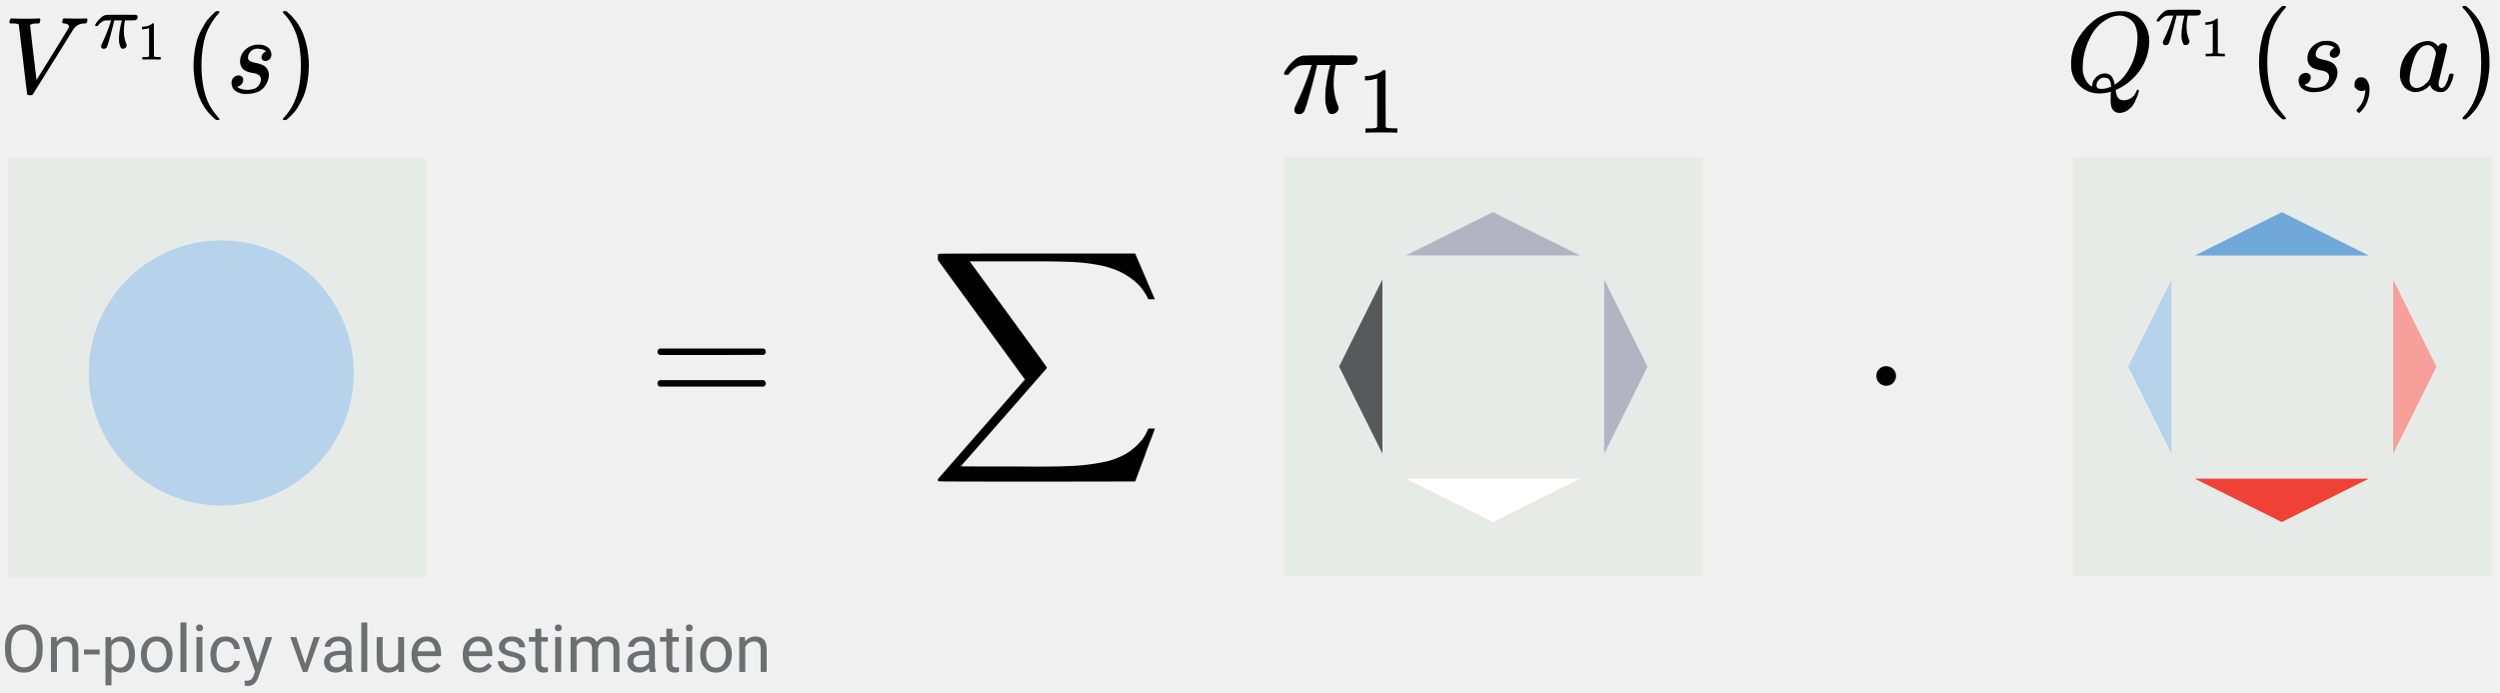
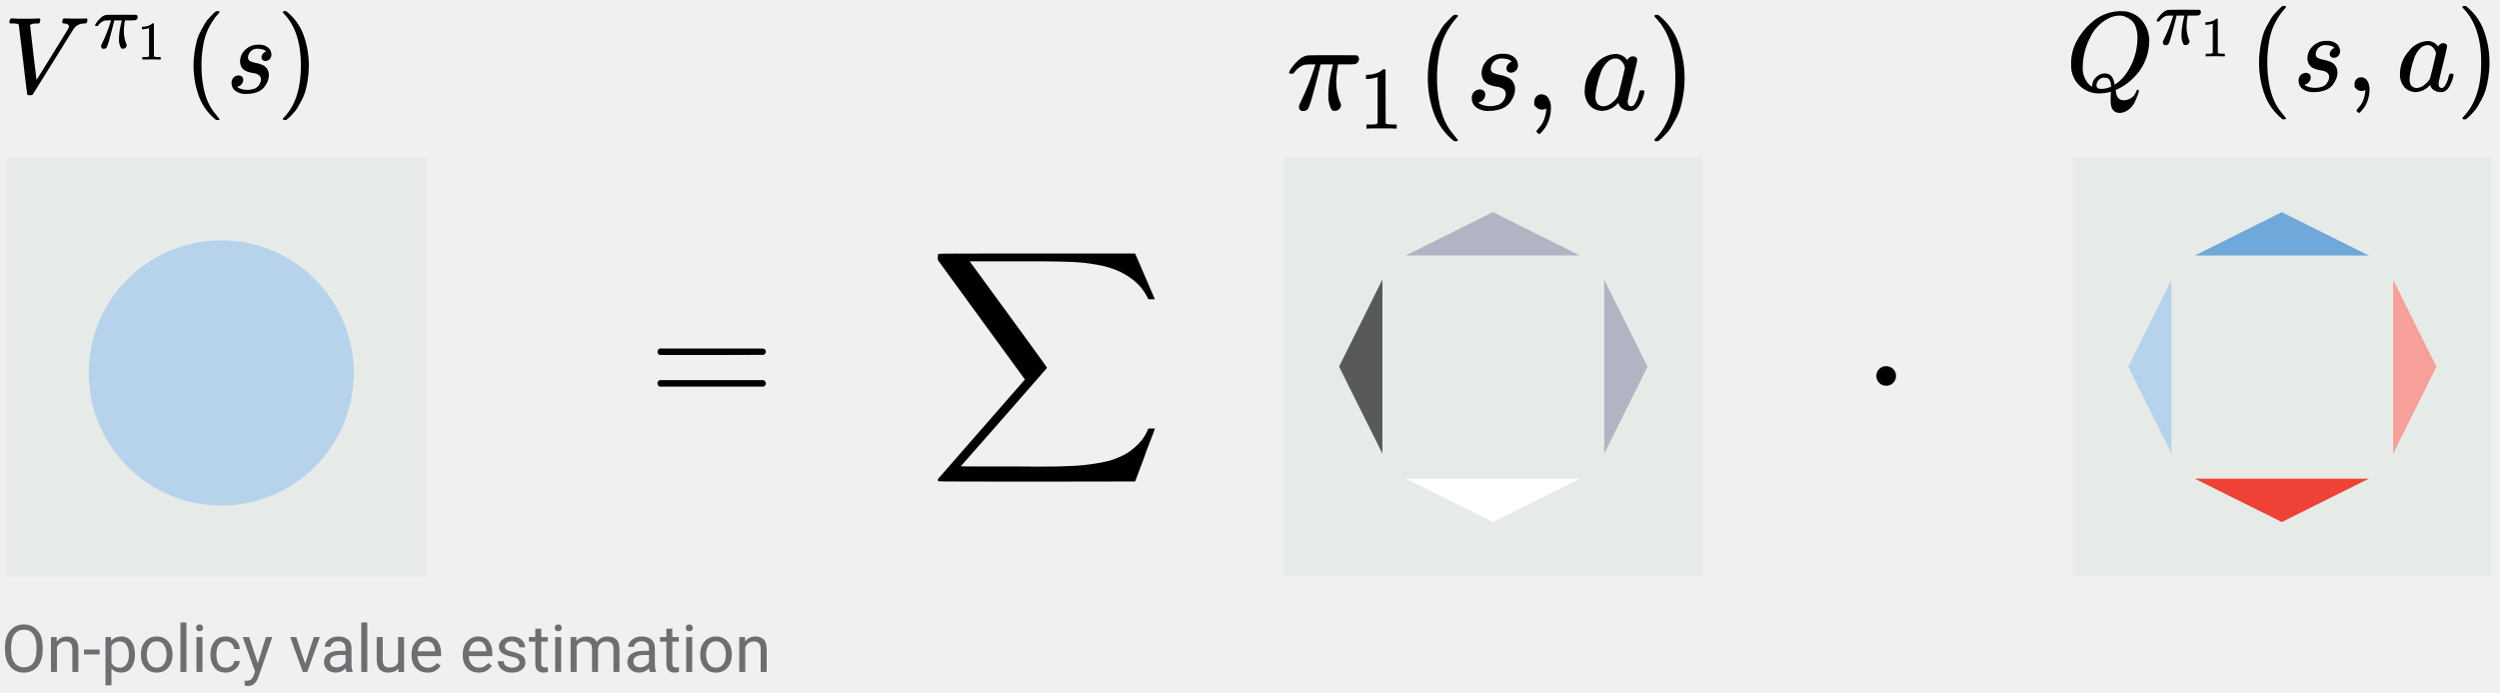
<svg xmlns="http://www.w3.org/2000/svg" id="Layer_1" data-name="Layer 1" viewBox="0 0 580 160.754">
  <defs>
    <style>
      .cls-1 {
        fill: #e7ebe8;
      }

      .cls-2 {
        fill: #58595b;
      }

      .cls-3 {
        fill: #fff;
      }

      .cls-4 {
        fill: #b2b3c3;
      }

-       .cls-5 {
-         fill: #010101;
-       }
- 
-       .cls-6, .cls-9 {
+       .cls-5, .cls-9 {
        fill: #70a8da;
      }

-       .cls-6, .cls-8 {
+       .cls-5, .cls-8 {
        opacity: 0.5;
+       }
+ 
+       .cls-6 {
+         fill: #010101;
      }

      .cls-7, .cls-8 {
        fill: #ef4136;
      }

      .cls-10 {
        font-size: 15.273px;
        fill: #6d6e71;
        font-family: Roboto-Regular, Roboto;
      }

      .cls-11 {
        letter-spacing: -0.007em;
      }
    </style>
  </defs>
  <rect class="cls-1" x="297.999" y="36.462" width="97.171" height="97.171" />
  <polygon class="cls-2" points="310.788 85.045 320.849 105.246 320.849 64.844 310.788 85.045" />
  <polygon class="cls-3" points="346.486 121.095 366.687 111.034 326.285 111.034 346.486 121.095" />
  <polygon class="cls-4" points="382.38 85.068 372.319 64.867 372.319 105.269 382.38 85.068" />
  <polygon class="cls-4" points="346.486 49.208 326.285 59.269 366.687 59.269 346.486 49.208" />
-   <g>
-     <path id="MJMATHI-3C0" class="cls-5" d="M301.471,26.475a.914.914,0,0,1-1.05-1.019v-.34l.401-.864a59.827,59.827,0,0,0,3.365-8.429l.247-.741h-.988a10.293,10.293,0,0,0-1.667.093,3.34,3.34,0,0,0-1.204.587,4.033,4.033,0,0,0-.679.556,7.955,7.955,0,0,0-.587.648,3.803,3.803,0,0,0-.278.37,1.76,1.76,0,0,1-.463.031q-.587,0-.587-.309a3.727,3.727,0,0,1,.587-1.081,10.499,10.499,0,0,1,1.698-1.914,4.197,4.197,0,0,1,2.192-1.173q.216-.062,6.947-.062,4.94,0,5.063.031a.843.843,0,0,1,.617.864,1.289,1.289,0,0,1-.988,1.297,16.743,16.743,0,0,1-2.13.062h-1.976l-.093.525a23.174,23.174,0,0,0-.37,3.674,13.453,13.453,0,0,0,.278,2.871,11.156,11.156,0,0,0,.587,1.976,3.6,3.6,0,0,1,.309.864,1.431,1.431,0,0,1-.432.988,1.452,1.452,0,0,1-1.111.463,1.423,1.423,0,0,1-.556-.093q-.216-.093-.494-.741a8.918,8.918,0,0,1-.494-1.852q-.031-.278-.031-1.358a20.491,20.491,0,0,1,.278-3.242q.278-1.729.556-2.84l.309-1.235h-3.026l-.031.123q0,.093-.587,2.439t-1.328,4.971a23.009,23.009,0,0,1-.957,2.995A1.298,1.298,0,0,1,301.471,26.475Z" />
-     <path id="MJMAIN-31" class="cls-5" d="M319.638,18.168l-.284.109a6.256,6.256,0,0,1-.873.218,10.061,10.061,0,0,1-1.266.153h-.415V17.644h.415a7.099,7.099,0,0,0,1.899-.327,5.155,5.155,0,0,0,1.222-.524,5.596,5.596,0,0,0,.611-.48q.044-.065.262-.065a.608.608,0,0,1,.371.131V22.905l.022,6.548a.864.864,0,0,0,.262.196,2.589,2.589,0,0,0,.524.087q.415.044,1.353.044h.568V30.785h-.24q-.458-.065-3.471-.065-2.969,0-3.427.065h-.262v-1.004h1.397a5.243,5.243,0,0,0,.546-.022,2.136,2.136,0,0,0,.349-.065,1.309,1.309,0,0,1,.175-.044q.022,0,.131-.109t.131-.087Z" />
-   </g>
  <rect class="cls-1" x="1.741" y="36.668" width="97.171" height="97.171" />
  <circle class="cls-3" cx="51.357" cy="86.466" r="30.777" />
-   <circle class="cls-6" cx="51.354" cy="86.503" r="30.777" />
+   <circle class="cls-5" cx="51.354" cy="86.503" r="30.777" />
  <g>
-     <path id="MJMATHI-56" class="cls-5" d="M2.18,5.162a1.195,1.195,0,0,1,.329-.885h.278q1.062.076,2.654.076,2.982,0,3.513-.076h.253q.152.152.152.227t-.051.455a1.392,1.392,0,0,1-.227.48H8.549q-.556.051-.758.051-.733.126-.809.379,0,.051.733,6.344t.758,6.344l1.845-2.957q1.845-2.957,3.69-5.965T15.904,6.526a.752.752,0,0,0,.101-.379q0-.607-1.112-.708-.455,0-.455-.278,0-.025.051-.329a1.36,1.36,0,0,1,.152-.455.401.401,0,0,1,.329-.101h.303q.253,0,.859.025t1.618.025q1.744,0,2.199-.051h.177q.177.177.177.278a1.546,1.546,0,0,1-.227.809.723.723,0,0,1-.43.076q-.329.025-.607.051a1.88,1.88,0,0,0-.531.126q-.253.101-.404.177a1.583,1.583,0,0,0-.303.202,1.414,1.414,0,0,1-.253.177.549.549,0,0,0-.202.227q-.101.177-.177.177l-4.878,7.835q-4.55,7.355-4.701,7.532-.076.051-.177.126l-.455.025H6.78q-.455,0-.455-.177-.076-.152-.986-8.088Q4.379,5.793,4.354,5.718q-.126-.278-1.567-.278H2.357A.35.35,0,0,1,2.18,5.162Z" />
+     <path id="MJMATHI-56" class="cls-6" d="M2.18,5.162a1.195,1.195,0,0,1,.329-.885h.278q1.062.076,2.654.076,2.982,0,3.513-.076h.253q.152.152.152.227t-.051.455a1.392,1.392,0,0,1-.227.48H8.549q-.556.051-.758.051-.733.126-.809.379,0,.051.733,6.344t.758,6.344l1.845-2.957q1.845-2.957,3.69-5.965T15.904,6.526a.752.752,0,0,0,.101-.379q0-.607-1.112-.708-.455,0-.455-.278,0-.025.051-.329a1.36,1.36,0,0,1,.152-.455.401.401,0,0,1,.329-.101h.303q.253,0,.859.025t1.618.025q1.744,0,2.199-.051h.177q.177.177.177.278a1.546,1.546,0,0,1-.227.809.723.723,0,0,1-.43.076q-.329.025-.607.051a1.88,1.88,0,0,0-.531.126q-.253.101-.404.177a1.583,1.583,0,0,0-.303.202,1.414,1.414,0,0,1-.253.177.549.549,0,0,0-.202.227q-.101.177-.177.177l-4.878,7.835q-4.55,7.355-4.701,7.532-.076.051-.177.126l-.455.025H6.78q-.455,0-.455-.177-.076-.152-.986-8.088Q4.379,5.793,4.354,5.718q-.126-.278-1.567-.278H2.357A.35.35,0,0,1,2.18,5.162Z" />
    <g>
-       <path id="MJMATHI-3C0-2" data-name="MJMATHI-3C0" class="cls-5" d="M24.076,11.323a.529.529,0,0,1-.608-.59v-.197l.232-.5a34.627,34.627,0,0,0,1.948-4.878l.143-.429h-.572a5.957,5.957,0,0,0-.965.054,1.933,1.933,0,0,0-.697.34,2.334,2.334,0,0,0-.393.322,4.604,4.604,0,0,0-.34.375,2.201,2.201,0,0,0-.161.214,1.019,1.019,0,0,1-.268.018q-.34,0-.34-.179a2.157,2.157,0,0,1,.34-.625,6.077,6.077,0,0,1,.983-1.108,2.43,2.43,0,0,1,1.269-.679q.125-.036,4.021-.036,2.859,0,2.931.018a.488.488,0,0,1,.357.5.746.746,0,0,1-.572.751,9.694,9.694,0,0,1-1.233.036H29.008l-.054.304a13.412,13.412,0,0,0-.214,2.126,7.786,7.786,0,0,0,.161,1.662,6.456,6.456,0,0,0,.34,1.144,2.084,2.084,0,0,1,.179.5.828.828,0,0,1-.25.572.841.841,0,0,1-.643.268.823.823,0,0,1-.322-.054q-.125-.054-.286-.429a5.162,5.162,0,0,1-.286-1.072q-.018-.161-.018-.786A11.86,11.86,0,0,1,27.775,7.088q.161-1.001.322-1.644l.179-.715H26.525l-.018.071q0,.054-.34,1.412t-.768,2.877a13.318,13.318,0,0,1-.554,1.733A.751.751,0,0,1,24.076,11.323Z" />
-       <path id="MJMAIN-31-2" data-name="MJMAIN-31" class="cls-5" d="M34.595,6.514,34.431,6.577a3.622,3.622,0,0,1-.505.126,5.826,5.826,0,0,1-.733.088h-.24V6.21h.24A4.11,4.11,0,0,0,34.292,6.021a2.985,2.985,0,0,0,.708-.303,3.238,3.238,0,0,0,.354-.278q.025-.038.152-.038a.352.352,0,0,1,.215.076V9.256l.013,3.791a.501.501,0,0,0,.152.114,1.499,1.499,0,0,0,.303.051q.24.025.784.025h.329v.581h-.139q-.265-.038-2.009-.038-1.719,0-1.984.038H33.016v-.581h.809a3.034,3.034,0,0,0,.316-.013,1.237,1.237,0,0,0,.202-.038.756.756,0,0,1,.101-.025q.013,0,.076-.063t.076-.051Z" />
+       <path id="MJMATHI-3C0" class="cls-6" d="M24.076,11.323a.529.529,0,0,1-.608-.59v-.197l.232-.5a34.627,34.627,0,0,0,1.948-4.878l.143-.429h-.572a5.957,5.957,0,0,0-.965.054,1.933,1.933,0,0,0-.697.34,2.334,2.334,0,0,0-.393.322,4.604,4.604,0,0,0-.34.375,2.201,2.201,0,0,0-.161.214,1.019,1.019,0,0,1-.268.018q-.34,0-.34-.179a2.157,2.157,0,0,1,.34-.625,6.077,6.077,0,0,1,.983-1.108,2.43,2.43,0,0,1,1.269-.679q.125-.036,4.021-.036,2.859,0,2.931.018a.488.488,0,0,1,.357.5.746.746,0,0,1-.572.751,9.694,9.694,0,0,1-1.233.036H29.008l-.054.304a13.412,13.412,0,0,0-.214,2.126,7.786,7.786,0,0,0,.161,1.662,6.456,6.456,0,0,0,.34,1.144,2.084,2.084,0,0,1,.179.5.828.828,0,0,1-.25.572.841.841,0,0,1-.643.268.823.823,0,0,1-.322-.054q-.125-.054-.286-.429a5.162,5.162,0,0,1-.286-1.072q-.018-.161-.018-.786A11.86,11.86,0,0,1,27.775,7.088q.161-1.001.322-1.644l.179-.715H26.525l-.018.071q0,.054-.34,1.412t-.768,2.877a13.318,13.318,0,0,1-.554,1.733A.751.751,0,0,1,24.076,11.323Z" />
+       <path id="MJMAIN-31" class="cls-6" d="M34.595,6.514,34.431,6.577a3.622,3.622,0,0,1-.505.126,5.826,5.826,0,0,1-.733.088h-.24V6.21h.24A4.11,4.11,0,0,0,34.292,6.021a2.985,2.985,0,0,0,.708-.303,3.238,3.238,0,0,0,.354-.278q.025-.038.152-.038a.352.352,0,0,1,.215.076V9.256l.013,3.791a.501.501,0,0,0,.152.114,1.499,1.499,0,0,0,.303.051q.24.025.784.025h.329v.581h-.139q-.265-.038-2.009-.038-1.719,0-1.984.038H33.016v-.581h.809a3.034,3.034,0,0,0,.316-.013,1.237,1.237,0,0,0,.202-.038.756.756,0,0,1,.101-.025q.013,0,.076-.063t.076-.051Z" />
    </g>
-     <path id="MJMAIN-28" class="cls-5" d="M44.92,15.221a20.789,20.789,0,0,1,.253-3.311,23.165,23.165,0,0,1,.581-2.704,10.584,10.584,0,0,1,.935-2.224q.607-1.087.96-1.693a6.713,6.713,0,0,1,1.062-1.314q.708-.708.834-.859a4.556,4.556,0,0,1,.632-.531H50.607q.354,0,.354.227a2.042,2.042,0,0,1-.43.531,11.476,11.476,0,0,0-1.036,1.34A17.487,17.487,0,0,0,48.256,6.855a14.379,14.379,0,0,0-1.062,3.488,25.51,25.51,0,0,0-.43,4.878,25.113,25.113,0,0,0,.43,4.853A16.415,16.415,0,0,0,48.231,23.587a11.447,11.447,0,0,0,1.238,2.174q.632.834,1.062,1.34a5.71,5.71,0,0,1,.43.531q0,.227-.379.227h-.404l-.708-.607a12.473,12.473,0,0,1-3.463-5.358A20.665,20.665,0,0,1,44.92,15.221Z" />
-     <path id="MJMATHI-73" class="cls-5" d="M55.713,14.235a3.746,3.746,0,0,1,.404-1.643,4.158,4.158,0,0,1,1.415-1.542,4.038,4.038,0,0,1,2.452-.682,3.193,3.193,0,0,1,2.275.682,2.165,2.165,0,0,1,.733,1.516,1.505,1.505,0,0,1-.43,1.188,1.531,1.531,0,0,1-.96.404,1.01,1.01,0,0,1-.607-.202.818.818,0,0,1-.303-.657,1.147,1.147,0,0,1,.227-.708,2.271,2.271,0,0,1,.43-.455.612.612,0,0,1,.329-.152.022.022,0,0,0,.025-.025q0-.076-.177-.227a1.726,1.726,0,0,0-.632-.278,4.472,4.472,0,0,0-.986-.152,2.138,2.138,0,0,0-2.351,1.997.914.914,0,0,0,.48.885,5.242,5.242,0,0,0,1.39.43,5.539,5.539,0,0,1,1.314.379,2.498,2.498,0,0,1,1.668,2.426,3.846,3.846,0,0,1-.278,1.415,5.654,5.654,0,0,1-.834,1.415,3.656,3.656,0,0,1-1.592,1.112,6.863,6.863,0,0,1-2.376.43,4.088,4.088,0,0,1-2.755-.733,2.338,2.338,0,0,1-.834-1.719,1.719,1.719,0,0,1,.531-1.415,1.745,1.745,0,0,1,1.112-.43,1.22,1.22,0,0,1,.708.227.941.941,0,0,1,.354.784,1.513,1.513,0,0,1-.455,1.112,1.245,1.245,0,0,1-.784.455.194.194,0,0,1-.076.025q-.025,0-.025.051a.546.546,0,0,0,.202.202,3.529,3.529,0,0,0,.784.329,4.971,4.971,0,0,0,2.957-.101,2.171,2.171,0,0,0,.96-.708,3.356,3.356,0,0,0,.43-.784,1.906,1.906,0,0,0,.126-.632,1.191,1.191,0,0,0-.531-1.062,2.687,2.687,0,0,0-1.213-.43,6.255,6.255,0,0,1-1.491-.379,2.339,2.339,0,0,1-1.188-.885A2.544,2.544,0,0,1,55.713,14.235Z" />
-     <path id="MJMAIN-29" class="cls-5" d="M65.772,2.609l.101-.025h.556l.708.607a12.473,12.473,0,0,1,3.463,5.358A20.665,20.665,0,0,1,71.686,15.221a21.1,21.1,0,0,1-.253,3.311,21.731,21.731,0,0,1-.581,2.704,11.384,11.384,0,0,1-.935,2.224q-.607,1.112-.96,1.693a7.689,7.689,0,0,1-1.036,1.289q-.682.708-.809.834t-.581.48l-.101.101h-.581a.149.149,0,0,1-.126-.076.595.595,0,0,1-.076-.227q.025-.025.278-.329,3.918-4.069,3.918-12.006T65.924,3.215q-.253-.303-.278-.329A.297.297,0,0,1,65.772,2.609Z" />
+     <path id="MJMAIN-28" class="cls-6" d="M44.92,15.221a20.789,20.789,0,0,1,.253-3.311,23.165,23.165,0,0,1,.581-2.704,10.584,10.584,0,0,1,.935-2.224q.607-1.087.96-1.693a6.713,6.713,0,0,1,1.062-1.314q.708-.708.834-.859a4.556,4.556,0,0,1,.632-.531H50.607q.354,0,.354.227a2.042,2.042,0,0,1-.43.531,11.476,11.476,0,0,0-1.036,1.34A17.487,17.487,0,0,0,48.256,6.855a14.379,14.379,0,0,0-1.062,3.488,25.51,25.51,0,0,0-.43,4.878,25.113,25.113,0,0,0,.43,4.853A16.415,16.415,0,0,0,48.231,23.587a11.447,11.447,0,0,0,1.238,2.174q.632.834,1.062,1.34a5.71,5.71,0,0,1,.43.531q0,.227-.379.227h-.404l-.708-.607a12.473,12.473,0,0,1-3.463-5.358A20.665,20.665,0,0,1,44.92,15.221Z" />
+     <path id="MJMATHI-73" class="cls-6" d="M55.713,14.235a3.746,3.746,0,0,1,.404-1.643,4.158,4.158,0,0,1,1.415-1.542,4.038,4.038,0,0,1,2.452-.682,3.193,3.193,0,0,1,2.275.682,2.165,2.165,0,0,1,.733,1.516,1.505,1.505,0,0,1-.43,1.188,1.531,1.531,0,0,1-.96.404,1.01,1.01,0,0,1-.607-.202.818.818,0,0,1-.303-.657,1.147,1.147,0,0,1,.227-.708,2.271,2.271,0,0,1,.43-.455.612.612,0,0,1,.329-.152.022.022,0,0,0,.025-.025q0-.076-.177-.227a1.726,1.726,0,0,0-.632-.278,4.472,4.472,0,0,0-.986-.152,2.138,2.138,0,0,0-2.351,1.997.914.914,0,0,0,.48.885,5.242,5.242,0,0,0,1.39.43,5.539,5.539,0,0,1,1.314.379,2.498,2.498,0,0,1,1.668,2.426,3.846,3.846,0,0,1-.278,1.415,5.654,5.654,0,0,1-.834,1.415,3.656,3.656,0,0,1-1.592,1.112,6.863,6.863,0,0,1-2.376.43,4.088,4.088,0,0,1-2.755-.733,2.338,2.338,0,0,1-.834-1.719,1.719,1.719,0,0,1,.531-1.415,1.745,1.745,0,0,1,1.112-.43,1.22,1.22,0,0,1,.708.227.941.941,0,0,1,.354.784,1.513,1.513,0,0,1-.455,1.112,1.245,1.245,0,0,1-.784.455.194.194,0,0,1-.076.025q-.025,0-.025.051a.546.546,0,0,0,.202.202,3.529,3.529,0,0,0,.784.329,4.971,4.971,0,0,0,2.957-.101,2.171,2.171,0,0,0,.96-.708,3.356,3.356,0,0,0,.43-.784,1.906,1.906,0,0,0,.126-.632,1.191,1.191,0,0,0-.531-1.062,2.687,2.687,0,0,0-1.213-.43,6.255,6.255,0,0,1-1.491-.379,2.339,2.339,0,0,1-1.188-.885A2.544,2.544,0,0,1,55.713,14.235Z" />
+     <path id="MJMAIN-29" class="cls-6" d="M65.772,2.609l.101-.025h.556l.708.607a12.473,12.473,0,0,1,3.463,5.358A20.665,20.665,0,0,1,71.686,15.221a21.1,21.1,0,0,1-.253,3.311,21.731,21.731,0,0,1-.581,2.704,11.384,11.384,0,0,1-.935,2.224q-.607,1.112-.96,1.693a7.689,7.689,0,0,1-1.036,1.289q-.682.708-.809.834t-.581.48l-.101.101h-.581a.149.149,0,0,1-.126-.076.595.595,0,0,1-.076-.227q.025-.025.278-.329,3.918-4.069,3.918-12.006T65.924,3.215q-.253-.303-.278-.329A.297.297,0,0,1,65.772,2.609Z" />
  </g>
  <g>
-     <path id="MJMAIN-3D" class="cls-5" d="M152.589,81.609a.823.823,0,0,1,.529-.756h24.081a.879.879,0,0,1,.567.756.858.858,0,0,1-.529.718l-12.021.038H153.194A.749.749,0,0,1,152.589,81.609Zm0,7.334a.749.749,0,0,1,.605-.756h24.043q.529.378.529.756a.827.827,0,0,1-.567.756H153.119A.823.823,0,0,1,152.589,88.943Z" />
-     <path id="MJSZ2-2211" class="cls-5" d="M217.838,58.889q.113-.076,22.871-.076H263.467l2.193,5.103q2.23,5.217,2.382,5.519h-1.512l-.265-.529a12.772,12.772,0,0,0-2.117-2.949,15.868,15.868,0,0,0-4.196-2.911,20.699,20.699,0,0,0-5.33-1.626,43.977,43.977,0,0,0-5.708-.643q-2.684-.113-6.918-.151h-16.936l.302.416q17.503,23.93,17.579,24.156a.341.341,0,0,1,0,.227q-.113.113-9.98,11.417l-9.98,11.341q0,.038,7.977.038h5.33q3.365,0,4.839.038,5.141,0,8.317-.189a48.561,48.561,0,0,0,6.313-.794,17.41,17.41,0,0,0,5.33-1.852,14.177,14.177,0,0,0,3.894-3.289,11.98,11.98,0,0,0,1.55-2.722h1.512q0,.038-.265.794t-.945,2.457q-.68,1.701-1.172,3.175l-2.193,5.86-22.72.038q-22.758,0-22.871-.076a.321.321,0,0,1-.227-.34.58.58,0,0,1,.076-.227L237.874,88.036q0-.038-1.248-1.701t-3.969-5.444q-2.722-3.78-4.914-6.729L217.687,60.364l-.038-.567Q217.649,59.003,217.838,58.889Z" />
+     <path id="MJMAIN-3D" class="cls-6" d="M152.589,81.609a.823.823,0,0,1,.529-.756h24.081a.879.879,0,0,1,.567.756.858.858,0,0,1-.529.718l-12.021.038H153.194A.749.749,0,0,1,152.589,81.609Zm0,7.334a.749.749,0,0,1,.605-.756h24.043q.529.378.529.756a.827.827,0,0,1-.567.756H153.119A.823.823,0,0,1,152.589,88.943Z" />
+     <path id="MJSZ2-2211" class="cls-6" d="M217.838,58.889q.113-.076,22.871-.076H263.467l2.193,5.103q2.23,5.217,2.382,5.519h-1.512l-.265-.529a12.772,12.772,0,0,0-2.117-2.949,15.868,15.868,0,0,0-4.196-2.911,20.699,20.699,0,0,0-5.33-1.626,43.977,43.977,0,0,0-5.708-.643q-2.684-.113-6.918-.151h-16.936l.302.416q17.503,23.93,17.579,24.156a.341.341,0,0,1,0,.227q-.113.113-9.98,11.417l-9.98,11.341q0,.038,7.977.038h5.33q3.365,0,4.839.038,5.141,0,8.317-.189a48.561,48.561,0,0,0,6.313-.794,17.41,17.41,0,0,0,5.33-1.852,14.177,14.177,0,0,0,3.894-3.289,11.98,11.98,0,0,0,1.55-2.722h1.512q0,.038-.265.794t-.945,2.457q-.68,1.701-1.172,3.175l-2.193,5.86-22.72.038q-22.758,0-22.871-.076a.321.321,0,0,1-.227-.34.58.58,0,0,1,.076-.227L237.874,88.036q0-.038-1.248-1.701t-3.969-5.444q-2.722-3.78-4.914-6.729L217.687,60.364l-.038-.567Q217.649,59.003,217.838,58.889Z" />
  </g>
-   <path id="MJMAIN-22C5" class="cls-5" d="M435.483,87.22a2.24,2.24,0,0,1,.643-1.588,2.14,2.14,0,0,1,1.626-.68,2.315,2.315,0,0,1,1.588.605,2.181,2.181,0,0,1,.718,1.626,2.285,2.285,0,0,1-.643,1.626,2.14,2.14,0,0,1-1.626.68,2.203,2.203,0,0,1-1.626-.643A2.338,2.338,0,0,1,435.483,87.22Z" />
+   <path id="MJMAIN-22C5" class="cls-6" d="M435.483,87.22a2.24,2.24,0,0,1,.643-1.588,2.14,2.14,0,0,1,1.626-.68,2.315,2.315,0,0,1,1.588.605,2.181,2.181,0,0,1,.718,1.626,2.285,2.285,0,0,1-.643,1.626,2.14,2.14,0,0,1-1.626.68,2.203,2.203,0,0,1-1.626-.643A2.338,2.338,0,0,1,435.483,87.22Z" />
  <rect class="cls-1" x="481.102" y="36.476" width="97.171" height="97.171" />
  <polygon class="cls-3" points="565.435 85.104 555.374 64.903 555.374 105.305 565.435 85.104" />
  <polygon class="cls-3" points="493.844 85.059 503.906 105.26 503.906 64.858 493.844 85.059" />
-   <polygon class="cls-6" points="493.891 85.059 503.953 105.26 503.953 64.858 493.891 85.059" />
+   <polygon class="cls-5" points="493.891 85.059 503.953 105.26 503.953 64.858 493.891 85.059" />
  <polygon class="cls-7" points="529.59 121.109 549.791 111.047 509.389 111.047 529.59 121.109" />
  <polygon class="cls-8" points="565.483 85.081 555.422 64.88 555.422 105.282 565.483 85.081" />
  <polygon class="cls-9" points="529.59 49.222 509.389 59.283 549.791 59.283 529.59 49.222" />
  <g>
-     <path id="MJMATHI-51" class="cls-5" d="M489.861,23.209q0-.868.026-1.315a2.597,2.597,0,0,1,.053-.5v-.105l-.394.105a9.566,9.566,0,0,1-2.209.289,6.453,6.453,0,0,1-6.626-5.864q-.026-.21-.026-1.131A10.878,10.878,0,0,1,481.946,9.588a14.727,14.727,0,0,1,3.392-4.286A10.256,10.256,0,0,1,491.885,2.594q.999,0,1.262.026a6.26,6.26,0,0,1,4.102,2.261,7.414,7.414,0,0,1,1.578,4.786,11.964,11.964,0,0,1-3.892,8.625,12.611,12.611,0,0,1-3.445,2.393l-.447.21v.131q0,.026.131.71a2.069,2.069,0,0,0,.552,1.104,1.637,1.637,0,0,0,1.21.421,3.063,3.063,0,0,0,1.762-.578,2.675,2.675,0,0,0,1.104-1.499q.158-.368.342-.368a.27.27,0,0,1,.289.237,3.933,3.933,0,0,1-.263.947q-.263.736-.736,1.735a4.565,4.565,0,0,1-1.42,1.709,3.588,3.588,0,0,1-1.998.763q-2.156,0-2.156-2.814Zm6.232-14.41a7.34,7.34,0,0,0-.394-2.524,3.457,3.457,0,0,0-1.078-1.604,5.929,5.929,0,0,0-1.315-.789,3.589,3.589,0,0,0-1.394-.263,5.737,5.737,0,0,0-2.577.657,9.467,9.467,0,0,0-4.312,4.628,14.807,14.807,0,0,0-1.63,6.521,5.431,5.431,0,0,0,1.42,4.128,2.47,2.47,0,0,0,.763.552V19.896a2.75,2.75,0,0,1,.868-1.946,2.858,2.858,0,0,1,2.051-.92,2.127,2.127,0,0,1,1.131.289,1.818,1.818,0,0,1,.71.789,4.329,4.329,0,0,1,.316.841q.079.342.158.71l.342-.237a9.738,9.738,0,0,0,2.866-3.182,14.356,14.356,0,0,0,1.63-3.918A15.392,15.392,0,0,0,496.093,8.8Zm-8.467,11.833a5.219,5.219,0,0,0,2.367-.552l-.026-.263q-.105-1.446-.973-1.735a3.219,3.219,0,0,0-.5-.053h-.158a.152.152,0,0,1-.105-.026,1.601,1.601,0,0,0-1.078.526,1.723,1.723,0,0,0-.578,1.21Q486.574,20.632,487.626,20.632Z" />
+     <path id="MJMATHI-51" class="cls-6" d="M489.861,23.209q0-.868.026-1.315a2.597,2.597,0,0,1,.053-.5v-.105l-.394.105a9.566,9.566,0,0,1-2.209.289,6.453,6.453,0,0,1-6.626-5.864q-.026-.21-.026-1.131A10.878,10.878,0,0,1,481.946,9.588a14.727,14.727,0,0,1,3.392-4.286A10.256,10.256,0,0,1,491.885,2.594q.999,0,1.262.026a6.26,6.26,0,0,1,4.102,2.261,7.414,7.414,0,0,1,1.578,4.786,11.964,11.964,0,0,1-3.892,8.625,12.611,12.611,0,0,1-3.445,2.393l-.447.21v.131q0,.026.131.71a2.069,2.069,0,0,0,.552,1.104,1.637,1.637,0,0,0,1.21.421,3.063,3.063,0,0,0,1.762-.578,2.675,2.675,0,0,0,1.104-1.499q.158-.368.342-.368a.27.27,0,0,1,.289.237,3.933,3.933,0,0,1-.263.947q-.263.736-.736,1.735a4.565,4.565,0,0,1-1.42,1.709,3.588,3.588,0,0,1-1.998.763q-2.156,0-2.156-2.814Zm6.232-14.41a7.34,7.34,0,0,0-.394-2.524,3.457,3.457,0,0,0-1.078-1.604,5.929,5.929,0,0,0-1.315-.789,3.589,3.589,0,0,0-1.394-.263,5.737,5.737,0,0,0-2.577.657,9.467,9.467,0,0,0-4.312,4.628,14.807,14.807,0,0,0-1.63,6.521,5.431,5.431,0,0,0,1.42,4.128,2.47,2.47,0,0,0,.763.552V19.896a2.75,2.75,0,0,1,.868-1.946,2.858,2.858,0,0,1,2.051-.92,2.127,2.127,0,0,1,1.131.289,1.818,1.818,0,0,1,.71.789,4.329,4.329,0,0,1,.316.841q.079.342.158.71l.342-.237a9.738,9.738,0,0,0,2.866-3.182,14.356,14.356,0,0,0,1.63-3.918A15.392,15.392,0,0,0,496.093,8.8Zm-8.467,11.833a5.219,5.219,0,0,0,2.367-.552l-.026-.263q-.105-1.446-.973-1.735a3.219,3.219,0,0,0-.5-.053h-.158a.152.152,0,0,1-.105-.026,1.601,1.601,0,0,0-1.078.526,1.723,1.723,0,0,0-.578,1.21Q486.574,20.632,487.626,20.632Z" />
    <g>
-       <path id="MJMATHI-3C0-3" data-name="MJMATHI-3C0" class="cls-5" d="M502.622,10.477a.551.551,0,0,1-.632-.613V9.659l.242-.521a36.024,36.024,0,0,0,2.026-5.075l.149-.446H503.812a6.198,6.198,0,0,0-1.004.056,2.011,2.011,0,0,0-.725.353,2.429,2.429,0,0,0-.409.335,4.792,4.792,0,0,0-.353.39,2.289,2.289,0,0,0-.167.223,1.06,1.06,0,0,1-.279.019q-.353,0-.353-.186a2.244,2.244,0,0,1,.353-.651,6.321,6.321,0,0,1,1.022-1.153,2.527,2.527,0,0,1,1.32-.706q.13-.037,4.183-.037,2.974,0,3.049.019a.508.508,0,0,1,.372.521.776.776,0,0,1-.595.781,10.082,10.082,0,0,1-1.283.037h-1.19l-.056.316A13.954,13.954,0,0,0,507.474,6.145a8.1,8.1,0,0,0,.167,1.729,6.716,6.716,0,0,0,.353,1.19,2.168,2.168,0,0,1,.186.521.862.862,0,0,1-.26.595.874.874,0,0,1-.669.279.857.857,0,0,1-.335-.056q-.13-.056-.297-.446a5.369,5.369,0,0,1-.297-1.115q-.019-.167-.019-.818a12.338,12.338,0,0,1,.167-1.952q.167-1.041.335-1.71l.186-.744h-1.822l-.019.074q0,.056-.353,1.469t-.799,2.993a13.852,13.852,0,0,1-.576,1.803A.782.782,0,0,1,502.622,10.477Z" />
-       <path id="MJMAIN-31-3" data-name="MJMAIN-31" class="cls-5" d="M513.565,5.473l-.171.066a3.768,3.768,0,0,1-.526.131,6.061,6.061,0,0,1-.763.092h-.25V5.158h.25a4.276,4.276,0,0,0,1.144-.197,3.105,3.105,0,0,0,.736-.316,3.37,3.37,0,0,0,.368-.289q.026-.039.158-.039a.366.366,0,0,1,.224.079V8.326l.013,3.944a.521.521,0,0,0,.158.118,1.559,1.559,0,0,0,.316.053q.25.026.815.026h.342v.605h-.145q-.276-.039-2.09-.039-1.788,0-2.064.039H511.922v-.605h.841a3.159,3.159,0,0,0,.329-.013,1.288,1.288,0,0,0,.21-.039.789.789,0,0,1,.105-.026q.013,0,.079-.066t.079-.053Z" />
+       <path id="MJMATHI-3C0-2" data-name="MJMATHI-3C0" class="cls-6" d="M502.622,10.477a.551.551,0,0,1-.632-.613V9.659l.242-.521a36.024,36.024,0,0,0,2.026-5.075l.149-.446H503.812a6.198,6.198,0,0,0-1.004.056,2.011,2.011,0,0,0-.725.353,2.429,2.429,0,0,0-.409.335,4.792,4.792,0,0,0-.353.39,2.289,2.289,0,0,0-.167.223,1.06,1.06,0,0,1-.279.019q-.353,0-.353-.186a2.244,2.244,0,0,1,.353-.651,6.321,6.321,0,0,1,1.022-1.153,2.527,2.527,0,0,1,1.32-.706q.13-.037,4.183-.037,2.974,0,3.049.019a.508.508,0,0,1,.372.521.776.776,0,0,1-.595.781,10.082,10.082,0,0,1-1.283.037h-1.19l-.056.316A13.954,13.954,0,0,0,507.474,6.145a8.1,8.1,0,0,0,.167,1.729,6.716,6.716,0,0,0,.353,1.19,2.168,2.168,0,0,1,.186.521.862.862,0,0,1-.26.595.874.874,0,0,1-.669.279.857.857,0,0,1-.335-.056q-.13-.056-.297-.446a5.369,5.369,0,0,1-.297-1.115q-.019-.167-.019-.818a12.338,12.338,0,0,1,.167-1.952q.167-1.041.335-1.71l.186-.744h-1.822l-.019.074q0,.056-.353,1.469t-.799,2.993a13.852,13.852,0,0,1-.576,1.803A.782.782,0,0,1,502.622,10.477Z" />
+       <path id="MJMAIN-31-2" data-name="MJMAIN-31" class="cls-6" d="M513.565,5.473l-.171.066a3.768,3.768,0,0,1-.526.131,6.061,6.061,0,0,1-.763.092h-.25V5.158h.25a4.276,4.276,0,0,0,1.144-.197,3.105,3.105,0,0,0,.736-.316,3.37,3.37,0,0,0,.368-.289q.026-.039.158-.039a.366.366,0,0,1,.224.079V8.326l.013,3.944a.521.521,0,0,0,.158.118,1.559,1.559,0,0,0,.316.053q.25.026.815.026h.342v.605h-.145q-.276-.039-2.09-.039-1.788,0-2.064.039H511.922v-.605h.841a3.159,3.159,0,0,0,.329-.013,1.288,1.288,0,0,0,.21-.039.789.789,0,0,1,.105-.026q.013,0,.079-.066t.079-.053Z" />
    </g>
-     <path id="MJMAIN-28-2" data-name="MJMAIN-28" class="cls-5" d="M524.307,14.532a21.628,21.628,0,0,1,.263-3.445,24.1,24.1,0,0,1,.605-2.814,11.011,11.011,0,0,1,.973-2.314q.631-1.131.999-1.762a6.984,6.984,0,0,1,1.104-1.367q.736-.736.868-.894a4.74,4.74,0,0,1,.657-.552h.447q.368,0,.368.237a2.125,2.125,0,0,1-.447.552,11.938,11.938,0,0,0-1.078,1.394,18.193,18.193,0,0,0-1.288,2.261A14.959,14.959,0,0,0,526.673,9.457a26.539,26.539,0,0,0-.447,5.075,26.126,26.126,0,0,0,.447,5.049,17.077,17.077,0,0,0,1.078,3.655A11.909,11.909,0,0,0,529.04,25.497q.657.868,1.104,1.394a5.939,5.939,0,0,1,.447.552q0,.237-.394.237h-.421l-.736-.631a12.976,12.976,0,0,1-3.602-5.574A21.499,21.499,0,0,1,524.307,14.532Z" />
-     <path id="MJMATHI-73-2" data-name="MJMATHI-73" class="cls-5" d="M535.535,13.506a3.897,3.897,0,0,1,.421-1.709,4.326,4.326,0,0,1,1.473-1.604,4.201,4.201,0,0,1,2.551-.71,3.322,3.322,0,0,1,2.367.71,2.253,2.253,0,0,1,.763,1.578,1.566,1.566,0,0,1-.447,1.236,1.593,1.593,0,0,1-.999.421,1.05,1.05,0,0,1-.631-.21.851.851,0,0,1-.316-.684,1.193,1.193,0,0,1,.237-.736,2.362,2.362,0,0,1,.447-.473.636.636,0,0,1,.342-.158.023.023,0,0,0,.026-.026q0-.079-.184-.237a1.796,1.796,0,0,0-.657-.289,4.653,4.653,0,0,0-1.026-.158,2.224,2.224,0,0,0-2.445,2.077.951.951,0,0,0,.5.92,5.453,5.453,0,0,0,1.446.447,5.762,5.762,0,0,1,1.367.394,2.599,2.599,0,0,1,1.735,2.524,4.001,4.001,0,0,1-.289,1.473,5.882,5.882,0,0,1-.868,1.473,3.804,3.804,0,0,1-1.657,1.157,7.14,7.14,0,0,1-2.472.447,4.253,4.253,0,0,1-2.866-.763,2.433,2.433,0,0,1-.868-1.788,1.788,1.788,0,0,1,.552-1.473,1.816,1.816,0,0,1,1.157-.447,1.269,1.269,0,0,1,.736.237.979.979,0,0,1,.368.815,1.574,1.574,0,0,1-.473,1.157,1.295,1.295,0,0,1-.815.473.202.202,0,0,1-.079.026q-.026,0-.026.053a.568.568,0,0,0,.21.21,3.671,3.671,0,0,0,.815.342,5.172,5.172,0,0,0,3.076-.105,2.259,2.259,0,0,0,.999-.736,3.491,3.491,0,0,0,.447-.815,1.983,1.983,0,0,0,.131-.657,1.239,1.239,0,0,0-.552-1.104,2.795,2.795,0,0,0-1.262-.447,6.507,6.507,0,0,1-1.551-.394,2.433,2.433,0,0,1-1.236-.92A2.647,2.647,0,0,1,535.535,13.506Z" />
-     <path id="MJMAIN-2C" class="cls-5" d="M546.473,20.185v-.657a1.644,1.644,0,0,1,.421-1.131,1.437,1.437,0,0,1,1.131-.473,1.719,1.719,0,0,1,1.315.657,3.63,3.63,0,0,1,.605,2.314,6.765,6.765,0,0,1-.237,1.788,8.175,8.175,0,0,1-.552,1.499,5.703,5.703,0,0,1-.684,1.078q-.368.447-.631.71t-.342.237q-.105,0-.342-.237t-.237-.342q0-.105.289-.421t.657-.789a5.047,5.047,0,0,0,.684-1.315,7.553,7.553,0,0,0,.421-1.92v-.316l-.026.026a1.02,1.02,0,0,1-.131.053.664.664,0,0,0-.158.079.43.43,0,0,1-.237.053,1.916,1.916,0,0,0-.316.026,1.565,1.565,0,0,1-1.157-.447Z" />
-     <path id="MJMATHI-61" class="cls-5" d="M557.018,16.977a7.77,7.77,0,0,1,1.998-5.049,5.884,5.884,0,0,1,4.496-2.419A2.981,2.981,0,0,1,565.879,10.798a1.316,1.316,0,0,1,1.21-.789.941.941,0,0,1,.605.21.648.648,0,0,1,.263.526q0,.342-.973,4.207t-.999,4.365a1.407,1.407,0,0,0,.184.868.772.772,0,0,0,.552.237,1.143,1.143,0,0,0,.526-.237,5.962,5.962,0,0,0,1.078-2.524q.158-.526.263-.552a.769.769,0,0,1,.263-.026h.105q.5,0,.5.237a4.177,4.177,0,0,1-.131.71,8.249,8.249,0,0,1-.526,1.42,4.48,4.48,0,0,1-.841,1.315,2.6,2.6,0,0,1-.841.552,2.803,2.803,0,0,1-.631.053,2.688,2.688,0,0,1-1.499-.394,2.019,2.019,0,0,1-.789-.815l-.158-.394q-.026-.026-.105.026l-.105.105a4.61,4.61,0,0,1-3.155,1.473,3.589,3.589,0,0,1-2.551-1.052A4.431,4.431,0,0,1,557.018,16.977Zm8.362-4.496a2.38,2.38,0,0,0-.131-.578,2.5,2.5,0,0,0-.605-.92,1.681,1.681,0,0,0-1.21-.526,2.523,2.523,0,0,0-1.762.815,5.502,5.502,0,0,0-1.315,2.13,20.993,20.993,0,0,0-1.078,4.312v.289a1.402,1.402,0,0,1-.026.316,2.208,2.208,0,0,0,.473,1.63,1.693,1.693,0,0,0,1.131.473,2.969,2.969,0,0,0,1.972-.868,4.422,4.422,0,0,0,1.157-1.341q.053-.105.71-2.814T565.379,12.481Z" />
-     <path id="MJMAIN-29-2" data-name="MJMAIN-29" class="cls-5" d="M571.638,1.411l.105-.026h.578l.736.631A12.976,12.976,0,0,1,576.66,7.59a21.499,21.499,0,0,1,1.131,6.942,21.952,21.952,0,0,1-.263,3.445,22.608,22.608,0,0,1-.605,2.814,11.843,11.843,0,0,1-.973,2.314q-.631,1.157-.999,1.762a7.999,7.999,0,0,1-1.078,1.341q-.71.736-.841.868t-.605.5l-.105.105h-.605a.155.155,0,0,1-.131-.079.619.619,0,0,1-.079-.237q.026-.026.289-.342,4.076-4.233,4.076-12.49t-4.076-12.49q-.263-.316-.289-.342A.309.309,0,0,1,571.638,1.411Z" />
+     <path id="MJMAIN-28-2" data-name="MJMAIN-28" class="cls-6" d="M524.307,14.532a21.628,21.628,0,0,1,.263-3.445,24.1,24.1,0,0,1,.605-2.814,11.011,11.011,0,0,1,.973-2.314q.631-1.131.999-1.762a6.984,6.984,0,0,1,1.104-1.367q.736-.736.868-.894a4.74,4.74,0,0,1,.657-.552h.447q.368,0,.368.237a2.125,2.125,0,0,1-.447.552,11.938,11.938,0,0,0-1.078,1.394,18.193,18.193,0,0,0-1.288,2.261A14.959,14.959,0,0,0,526.673,9.457a26.539,26.539,0,0,0-.447,5.075,26.126,26.126,0,0,0,.447,5.049,17.077,17.077,0,0,0,1.078,3.655A11.909,11.909,0,0,0,529.04,25.497q.657.868,1.104,1.394a5.939,5.939,0,0,1,.447.552q0,.237-.394.237h-.421l-.736-.631a12.976,12.976,0,0,1-3.602-5.574A21.499,21.499,0,0,1,524.307,14.532Z" />
+     <path id="MJMATHI-73-2" data-name="MJMATHI-73" class="cls-6" d="M535.535,13.506a3.897,3.897,0,0,1,.421-1.709,4.326,4.326,0,0,1,1.473-1.604,4.201,4.201,0,0,1,2.551-.71,3.322,3.322,0,0,1,2.367.71,2.253,2.253,0,0,1,.763,1.578,1.566,1.566,0,0,1-.447,1.236,1.593,1.593,0,0,1-.999.421,1.05,1.05,0,0,1-.631-.21.851.851,0,0,1-.316-.684,1.193,1.193,0,0,1,.237-.736,2.362,2.362,0,0,1,.447-.473.636.636,0,0,1,.342-.158.023.023,0,0,0,.026-.026q0-.079-.184-.237a1.796,1.796,0,0,0-.657-.289,4.653,4.653,0,0,0-1.026-.158,2.224,2.224,0,0,0-2.445,2.077.951.951,0,0,0,.5.92,5.453,5.453,0,0,0,1.446.447,5.762,5.762,0,0,1,1.367.394,2.599,2.599,0,0,1,1.735,2.524,4.001,4.001,0,0,1-.289,1.473,5.882,5.882,0,0,1-.868,1.473,3.804,3.804,0,0,1-1.657,1.157,7.14,7.14,0,0,1-2.472.447,4.253,4.253,0,0,1-2.866-.763,2.433,2.433,0,0,1-.868-1.788,1.788,1.788,0,0,1,.552-1.473,1.816,1.816,0,0,1,1.157-.447,1.269,1.269,0,0,1,.736.237.979.979,0,0,1,.368.815,1.574,1.574,0,0,1-.473,1.157,1.295,1.295,0,0,1-.815.473.202.202,0,0,1-.079.026q-.026,0-.026.053a.568.568,0,0,0,.21.21,3.671,3.671,0,0,0,.815.342,5.172,5.172,0,0,0,3.076-.105,2.259,2.259,0,0,0,.999-.736,3.491,3.491,0,0,0,.447-.815,1.983,1.983,0,0,0,.131-.657,1.239,1.239,0,0,0-.552-1.104,2.795,2.795,0,0,0-1.262-.447,6.507,6.507,0,0,1-1.551-.394,2.433,2.433,0,0,1-1.236-.92A2.647,2.647,0,0,1,535.535,13.506Z" />
+     <path id="MJMAIN-2C" class="cls-6" d="M546.473,20.185v-.657a1.644,1.644,0,0,1,.421-1.131,1.437,1.437,0,0,1,1.131-.473,1.719,1.719,0,0,1,1.315.657,3.63,3.63,0,0,1,.605,2.314,6.765,6.765,0,0,1-.237,1.788,8.175,8.175,0,0,1-.552,1.499,5.703,5.703,0,0,1-.684,1.078q-.368.447-.631.71t-.342.237q-.105,0-.342-.237t-.237-.342q0-.105.289-.421t.657-.789a5.047,5.047,0,0,0,.684-1.315,7.553,7.553,0,0,0,.421-1.92v-.316l-.026.026a1.02,1.02,0,0,1-.131.053.664.664,0,0,0-.158.079.43.43,0,0,1-.237.053,1.916,1.916,0,0,0-.316.026,1.565,1.565,0,0,1-1.157-.447Z" />
+     <path id="MJMATHI-61" class="cls-6" d="M557.018,16.977a7.77,7.77,0,0,1,1.998-5.049,5.884,5.884,0,0,1,4.496-2.419A2.981,2.981,0,0,1,565.879,10.798a1.316,1.316,0,0,1,1.21-.789.941.941,0,0,1,.605.21.648.648,0,0,1,.263.526q0,.342-.973,4.207t-.999,4.365a1.407,1.407,0,0,0,.184.868.772.772,0,0,0,.552.237,1.143,1.143,0,0,0,.526-.237,5.962,5.962,0,0,0,1.078-2.524q.158-.526.263-.552a.769.769,0,0,1,.263-.026h.105q.5,0,.5.237a4.177,4.177,0,0,1-.131.71,8.249,8.249,0,0,1-.526,1.42,4.48,4.48,0,0,1-.841,1.315,2.6,2.6,0,0,1-.841.552,2.803,2.803,0,0,1-.631.053,2.688,2.688,0,0,1-1.499-.394,2.019,2.019,0,0,1-.789-.815l-.158-.394q-.026-.026-.105.026l-.105.105a4.61,4.61,0,0,1-3.155,1.473,3.589,3.589,0,0,1-2.551-1.052A4.431,4.431,0,0,1,557.018,16.977Zm8.362-4.496a2.38,2.38,0,0,0-.131-.578,2.5,2.5,0,0,0-.605-.92,1.681,1.681,0,0,0-1.21-.526,2.523,2.523,0,0,0-1.762.815,5.502,5.502,0,0,0-1.315,2.13,20.993,20.993,0,0,0-1.078,4.312v.289a1.402,1.402,0,0,1-.026.316,2.208,2.208,0,0,0,.473,1.63,1.693,1.693,0,0,0,1.131.473,2.969,2.969,0,0,0,1.972-.868,4.422,4.422,0,0,0,1.157-1.341q.053-.105.71-2.814T565.379,12.481Z" />
+     <path id="MJMAIN-29-2" data-name="MJMAIN-29" class="cls-6" d="M571.638,1.411l.105-.026h.578l.736.631A12.976,12.976,0,0,1,576.66,7.59a21.499,21.499,0,0,1,1.131,6.942,21.952,21.952,0,0,1-.263,3.445,22.608,22.608,0,0,1-.605,2.814,11.843,11.843,0,0,1-.973,2.314q-.631,1.157-.999,1.762a7.999,7.999,0,0,1-1.078,1.341q-.71.736-.841.868t-.605.5l-.105.105h-.605a.155.155,0,0,1-.131-.079.619.619,0,0,1-.079-.237q.026-.026.289-.342,4.076-4.233,4.076-12.49t-4.076-12.49q-.263-.316-.289-.342A.309.309,0,0,1,571.638,1.411Z" />
  </g>
  <text class="cls-10" transform="translate(0.27321 155.8831)">On-policy <tspan class="cls-11" x="66.832" y="0">v</tspan>
    <tspan x="74.118" y="0">alue estimation</tspan>
  </text>
+   <g>
+     <path id="MJMATHI-3C0-3" data-name="MJMATHI-3C0" class="cls-6" d="M302.494,25.752a.868.868,0,0,1-.996-.967v-.322l.381-.82a56.776,56.776,0,0,0,3.194-7.999l.234-.703h-.938a9.768,9.768,0,0,0-1.582.088,3.17,3.17,0,0,0-1.143.557,3.828,3.828,0,0,0-.645.527,7.549,7.549,0,0,0-.557.615,3.61,3.61,0,0,0-.264.352,1.67,1.67,0,0,1-.44.029q-.557,0-.557-.293a3.537,3.537,0,0,1,.557-1.026,9.964,9.964,0,0,1,1.611-1.817,3.983,3.983,0,0,1,2.08-1.113q.205-.059,6.593-.059,4.688,0,4.805.029a.8.8,0,0,1,.586.82,1.224,1.224,0,0,1-.938,1.231,15.89,15.89,0,0,1-2.022.059h-1.875l-.088.498a21.992,21.992,0,0,0-.352,3.487,12.766,12.766,0,0,0,.264,2.725,10.586,10.586,0,0,0,.557,1.875,3.417,3.417,0,0,1,.293.82,1.358,1.358,0,0,1-.41.938,1.378,1.378,0,0,1-1.055.44,1.35,1.35,0,0,1-.527-.088q-.205-.088-.469-.703a8.464,8.464,0,0,1-.469-1.758q-.029-.264-.029-1.289a19.445,19.445,0,0,1,.264-3.076q.264-1.641.527-2.696l.293-1.172h-2.871l-.029.117q0,.088-.557,2.315t-1.26,4.717a21.835,21.835,0,0,1-.908,2.842A1.232,1.232,0,0,1,302.494,25.752Z" />
+     <path id="MJMAIN-31-3" data-name="MJMAIN-31" class="cls-6" d="M319.735,17.869l-.269.104a5.937,5.937,0,0,1-.829.207,9.549,9.549,0,0,1-1.201.145h-.394v-.953h.394a6.737,6.737,0,0,0,1.802-.311,4.892,4.892,0,0,0,1.16-.497,5.31,5.31,0,0,0,.58-.456q.041-.062.249-.062a.577.577,0,0,1,.352.124v6.194l.021,6.215a.82.82,0,0,0,.249.186,2.457,2.457,0,0,0,.497.083q.394.041,1.284.041h.539v.953h-.228q-.435-.062-3.294-.062-2.817,0-3.252.062H317.146V28.889h1.326a4.975,4.975,0,0,0,.518-.021,2.028,2.028,0,0,0,.331-.062,1.241,1.241,0,0,1,.166-.041q.021,0,.124-.104t.124-.083Z" />
+     <path id="MJMAIN-28-3" data-name="MJMAIN-28" class="cls-6" d="M331.384,18.105a24.099,24.099,0,0,1,.293-3.838,26.852,26.852,0,0,1,.674-3.135,12.269,12.269,0,0,1,1.084-2.578q.703-1.26,1.113-1.963a7.782,7.782,0,0,1,1.231-1.524q.82-.82.967-.996a5.28,5.28,0,0,1,.733-.615h.498q.41,0,.41.264a2.368,2.368,0,0,1-.498.615,13.302,13.302,0,0,0-1.201,1.553,20.271,20.271,0,0,0-1.436,2.52,16.668,16.668,0,0,0-1.231,4.043,29.572,29.572,0,0,0-.498,5.655,29.112,29.112,0,0,0,.498,5.626,19.028,19.028,0,0,0,1.201,4.073,13.269,13.269,0,0,0,1.436,2.52q.732.967,1.231,1.553a6.621,6.621,0,0,1,.498.615q0,.264-.44.264h-.469l-.82-.703a14.459,14.459,0,0,1-4.014-6.212A23.956,23.956,0,0,1,331.384,18.105Z" />
+     <path id="MJMATHI-73-3" data-name="MJMATHI-73" class="cls-6" d="M343.866,16.962a4.342,4.342,0,0,1,.469-1.905,4.82,4.82,0,0,1,1.641-1.787,4.682,4.682,0,0,1,2.842-.791,3.702,3.702,0,0,1,2.637.791,2.51,2.51,0,0,1,.85,1.758,1.745,1.745,0,0,1-.498,1.377,1.775,1.775,0,0,1-1.113.469,1.17,1.17,0,0,1-.703-.234.948.948,0,0,1-.352-.762,1.33,1.33,0,0,1,.264-.82,2.632,2.632,0,0,1,.498-.527.709.709,0,0,1,.381-.176.026.026,0,0,0,.029-.029q0-.088-.205-.264a2.001,2.001,0,0,0-.733-.322,5.185,5.185,0,0,0-1.143-.176,2.478,2.478,0,0,0-2.725,2.315,1.059,1.059,0,0,0,.557,1.026,6.076,6.076,0,0,0,1.611.498,6.421,6.421,0,0,1,1.524.44,2.896,2.896,0,0,1,1.934,2.813,4.459,4.459,0,0,1-.322,1.641,6.554,6.554,0,0,1-.967,1.641,4.239,4.239,0,0,1-1.846,1.289,7.956,7.956,0,0,1-2.754.498,4.739,4.739,0,0,1-3.194-.85,2.711,2.711,0,0,1-.967-1.992,1.993,1.993,0,0,1,.615-1.641,2.023,2.023,0,0,1,1.289-.498,1.414,1.414,0,0,1,.82.264,1.091,1.091,0,0,1,.41.908,1.754,1.754,0,0,1-.527,1.289,1.443,1.443,0,0,1-.908.527.225.225,0,0,1-.088.029q-.029,0-.029.059a.633.633,0,0,0,.234.234,4.09,4.09,0,0,0,.908.381,5.763,5.763,0,0,0,3.428-.117,2.517,2.517,0,0,0,1.113-.82,3.89,3.89,0,0,0,.498-.908,2.21,2.21,0,0,0,.146-.733,1.38,1.38,0,0,0-.615-1.231,3.115,3.115,0,0,0-1.406-.498,7.251,7.251,0,0,1-1.729-.44,2.711,2.711,0,0,1-1.377-1.026A2.949,2.949,0,0,1,343.866,16.962Z" />
+     <path id="MJMAIN-2C-2" data-name="MJMAIN-2C" class="cls-6" d="M356.084,24.404v-.733a1.832,1.832,0,0,1,.469-1.26,1.601,1.601,0,0,1,1.26-.527,1.915,1.915,0,0,1,1.465.733,4.045,4.045,0,0,1,.674,2.578,7.538,7.538,0,0,1-.264,1.992,9.11,9.11,0,0,1-.615,1.67,6.354,6.354,0,0,1-.762,1.201q-.41.498-.703.791t-.381.264q-.117,0-.381-.264t-.264-.381q0-.117.322-.469t.733-.879a5.623,5.623,0,0,0,.762-1.465,8.416,8.416,0,0,0,.469-2.139v-.352l-.029.029a1.136,1.136,0,0,1-.146.059.74.74,0,0,0-.176.088.479.479,0,0,1-.264.059,2.136,2.136,0,0,0-.352.029,1.744,1.744,0,0,1-1.289-.498Z" />
+     <path id="MJMATHI-61-2" data-name="MJMATHI-61" class="cls-6" d="M367.804,20.829a8.658,8.658,0,0,1,2.227-5.626,6.557,6.557,0,0,1,5.01-2.696,3.322,3.322,0,0,1,2.637,1.436,1.466,1.466,0,0,1,1.348-.879,1.048,1.048,0,0,1,.674.234.722.722,0,0,1,.293.586q0,.381-1.084,4.688t-1.113,4.864a1.567,1.567,0,0,0,.205.967.861.861,0,0,0,.615.264,1.273,1.273,0,0,0,.586-.264,6.644,6.644,0,0,0,1.201-2.813q.176-.586.293-.615a.857.857,0,0,1,.293-.029h.117q.557,0,.557.264a4.654,4.654,0,0,1-.146.791,9.192,9.192,0,0,1-.586,1.582,4.992,4.992,0,0,1-.938,1.465,2.897,2.897,0,0,1-.938.615,3.124,3.124,0,0,1-.703.059,2.995,2.995,0,0,1-1.67-.44,2.249,2.249,0,0,1-.879-.908l-.176-.44q-.029-.029-.117.029l-.117.117a5.137,5.137,0,0,1-3.516,1.641,3.999,3.999,0,0,1-2.842-1.172A4.937,4.937,0,0,1,367.804,20.829Zm9.317-5.01a2.653,2.653,0,0,0-.146-.645,2.786,2.786,0,0,0-.674-1.026,1.873,1.873,0,0,0-1.348-.586,2.812,2.812,0,0,0-1.963.908,6.131,6.131,0,0,0-1.465,2.373,23.391,23.391,0,0,0-1.201,4.805v.322a1.562,1.562,0,0,1-.029.352,2.461,2.461,0,0,0,.527,1.817,1.887,1.887,0,0,0,1.26.527,3.309,3.309,0,0,0,2.197-.967,4.927,4.927,0,0,0,1.289-1.494q.059-.117.791-3.135T377.121,15.819Z" />
+     <path id="MJMAIN-29-3" data-name="MJMAIN-29" class="cls-6" d="M384.124,3.484l.117-.029h.645l.82.703a14.459,14.459,0,0,1,4.014,6.212,23.956,23.956,0,0,1,1.26,7.735,24.461,24.461,0,0,1-.293,3.838,25.193,25.193,0,0,1-.674,3.135,13.197,13.197,0,0,1-1.084,2.578q-.703,1.289-1.113,1.963a8.913,8.913,0,0,1-1.201,1.494q-.791.82-.938.967t-.674.557l-.117.117h-.674a.172.172,0,0,1-.146-.088.69.69,0,0,1-.088-.264q.029-.029.322-.381,4.541-4.717,4.542-13.918t-4.542-13.918q-.293-.352-.322-.381A.344.344,0,0,1,384.124,3.484Z" />
+   </g>
</svg>
